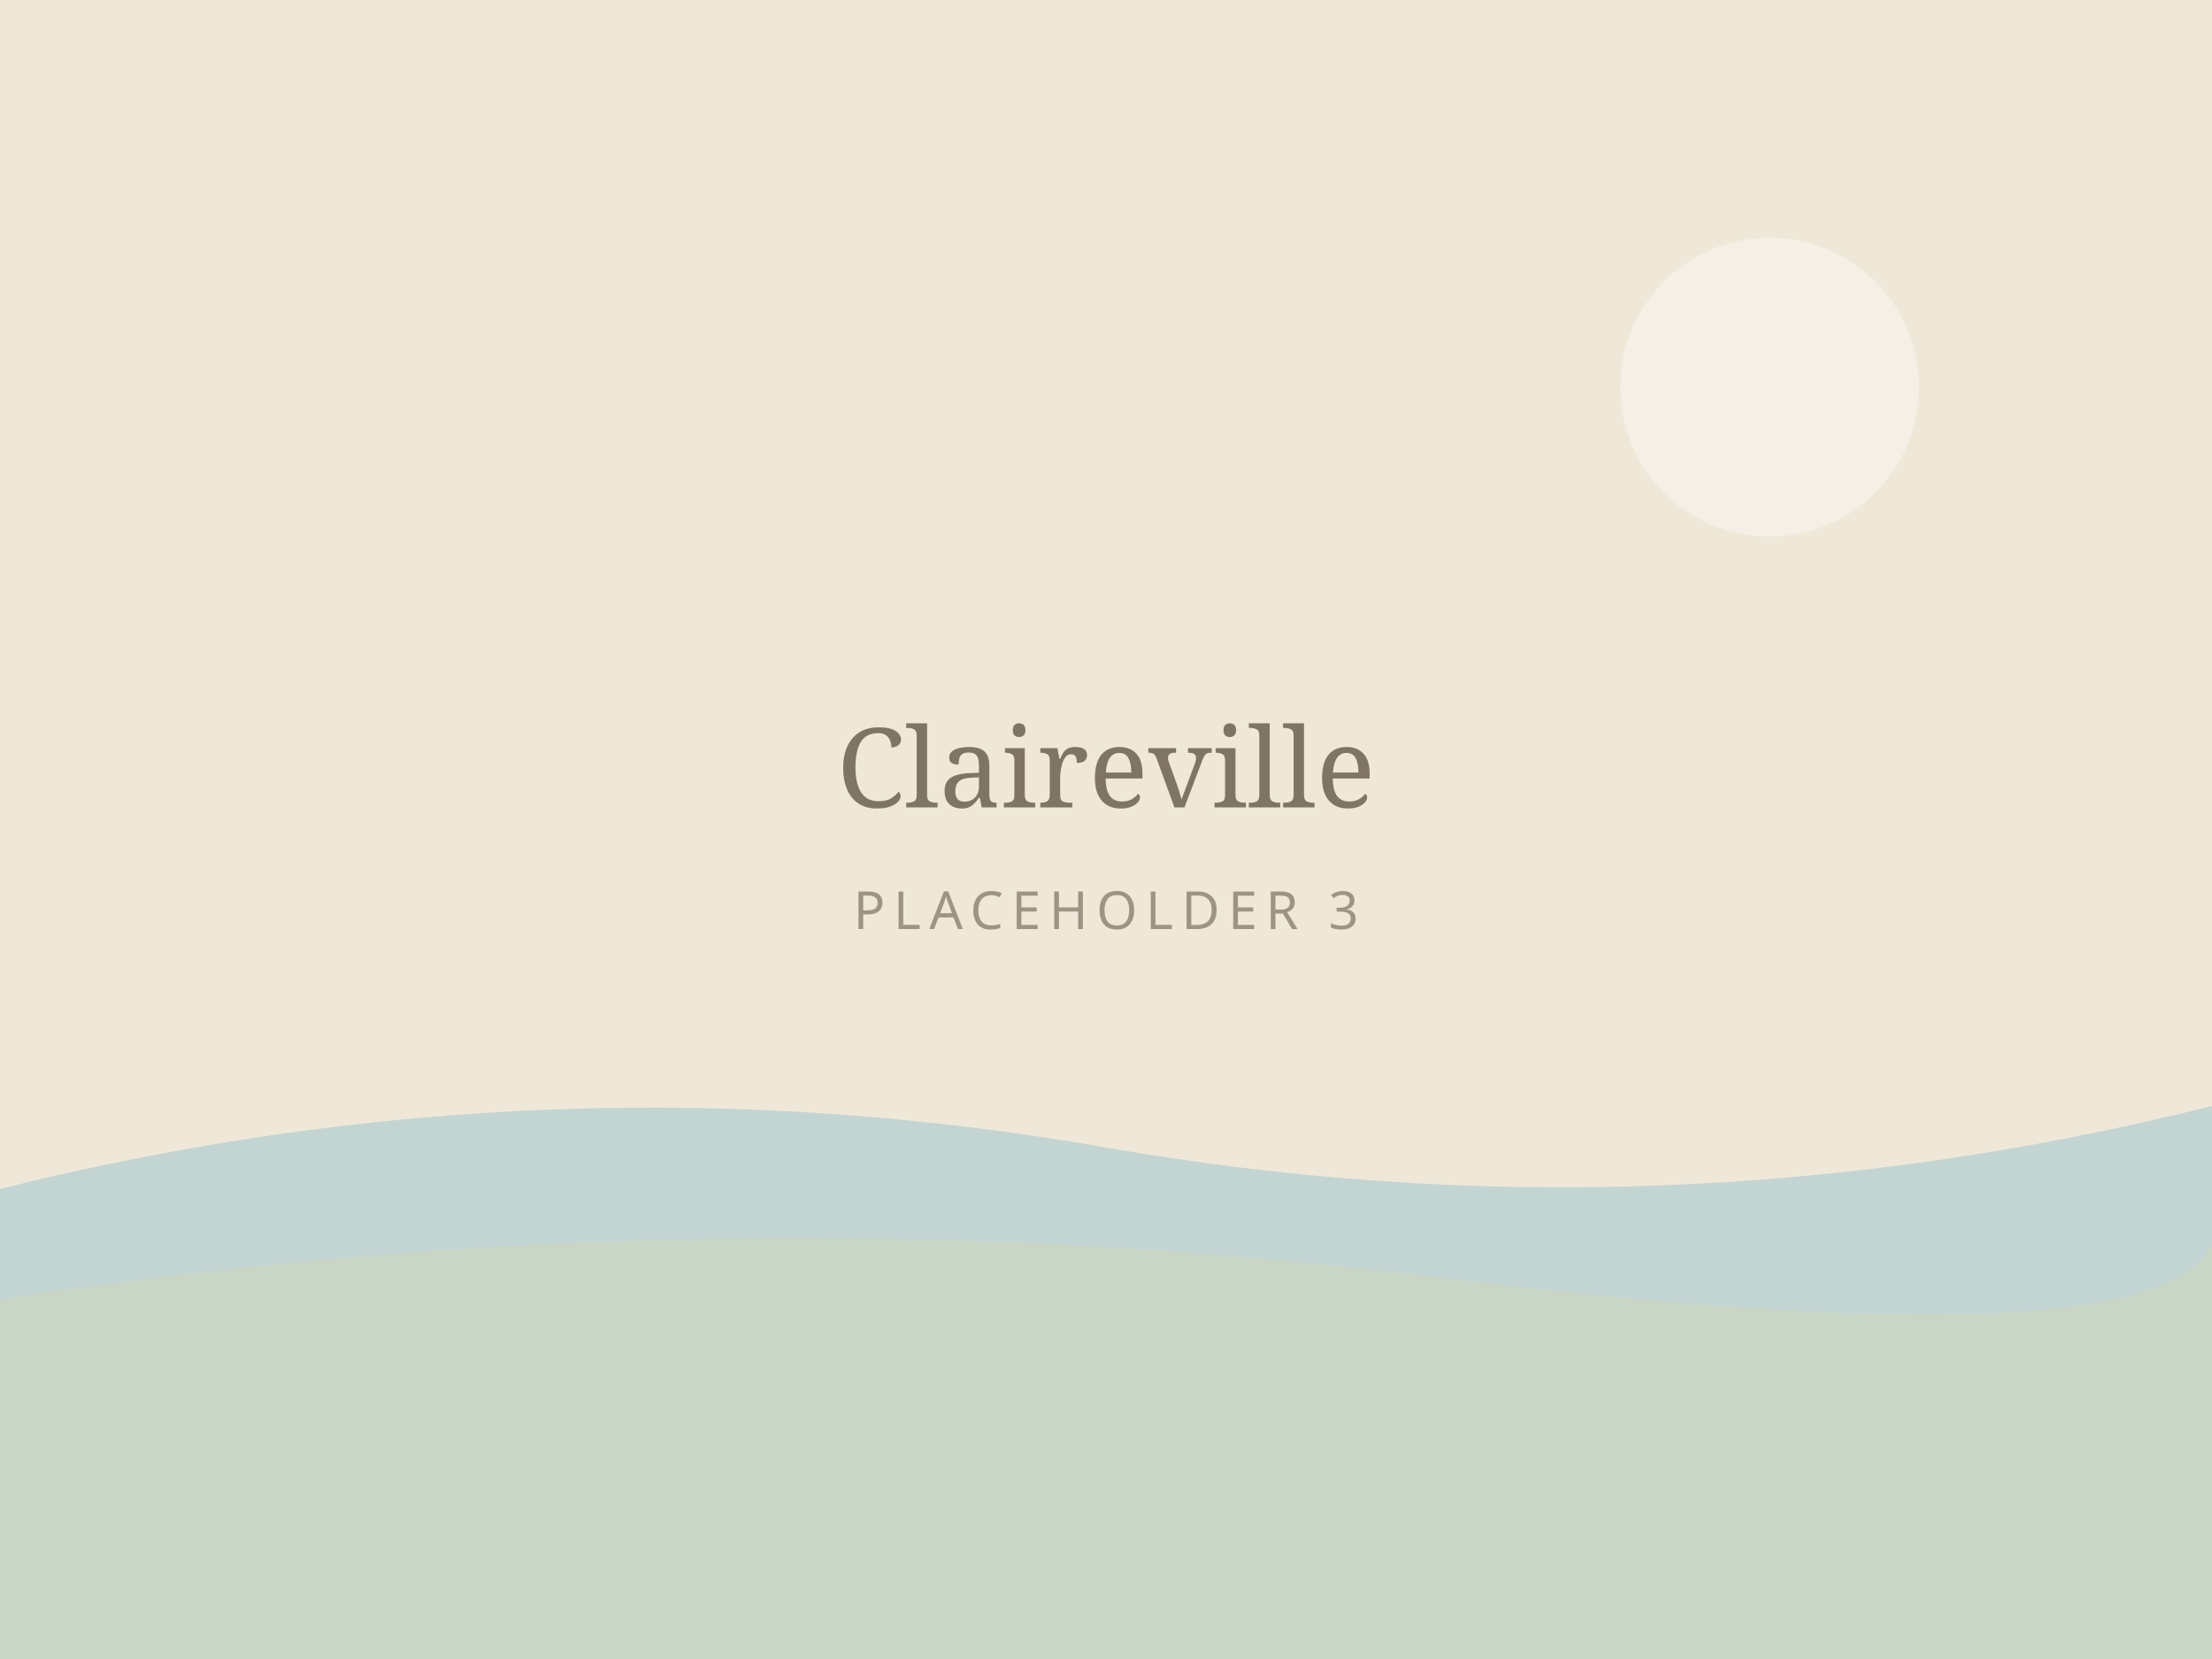
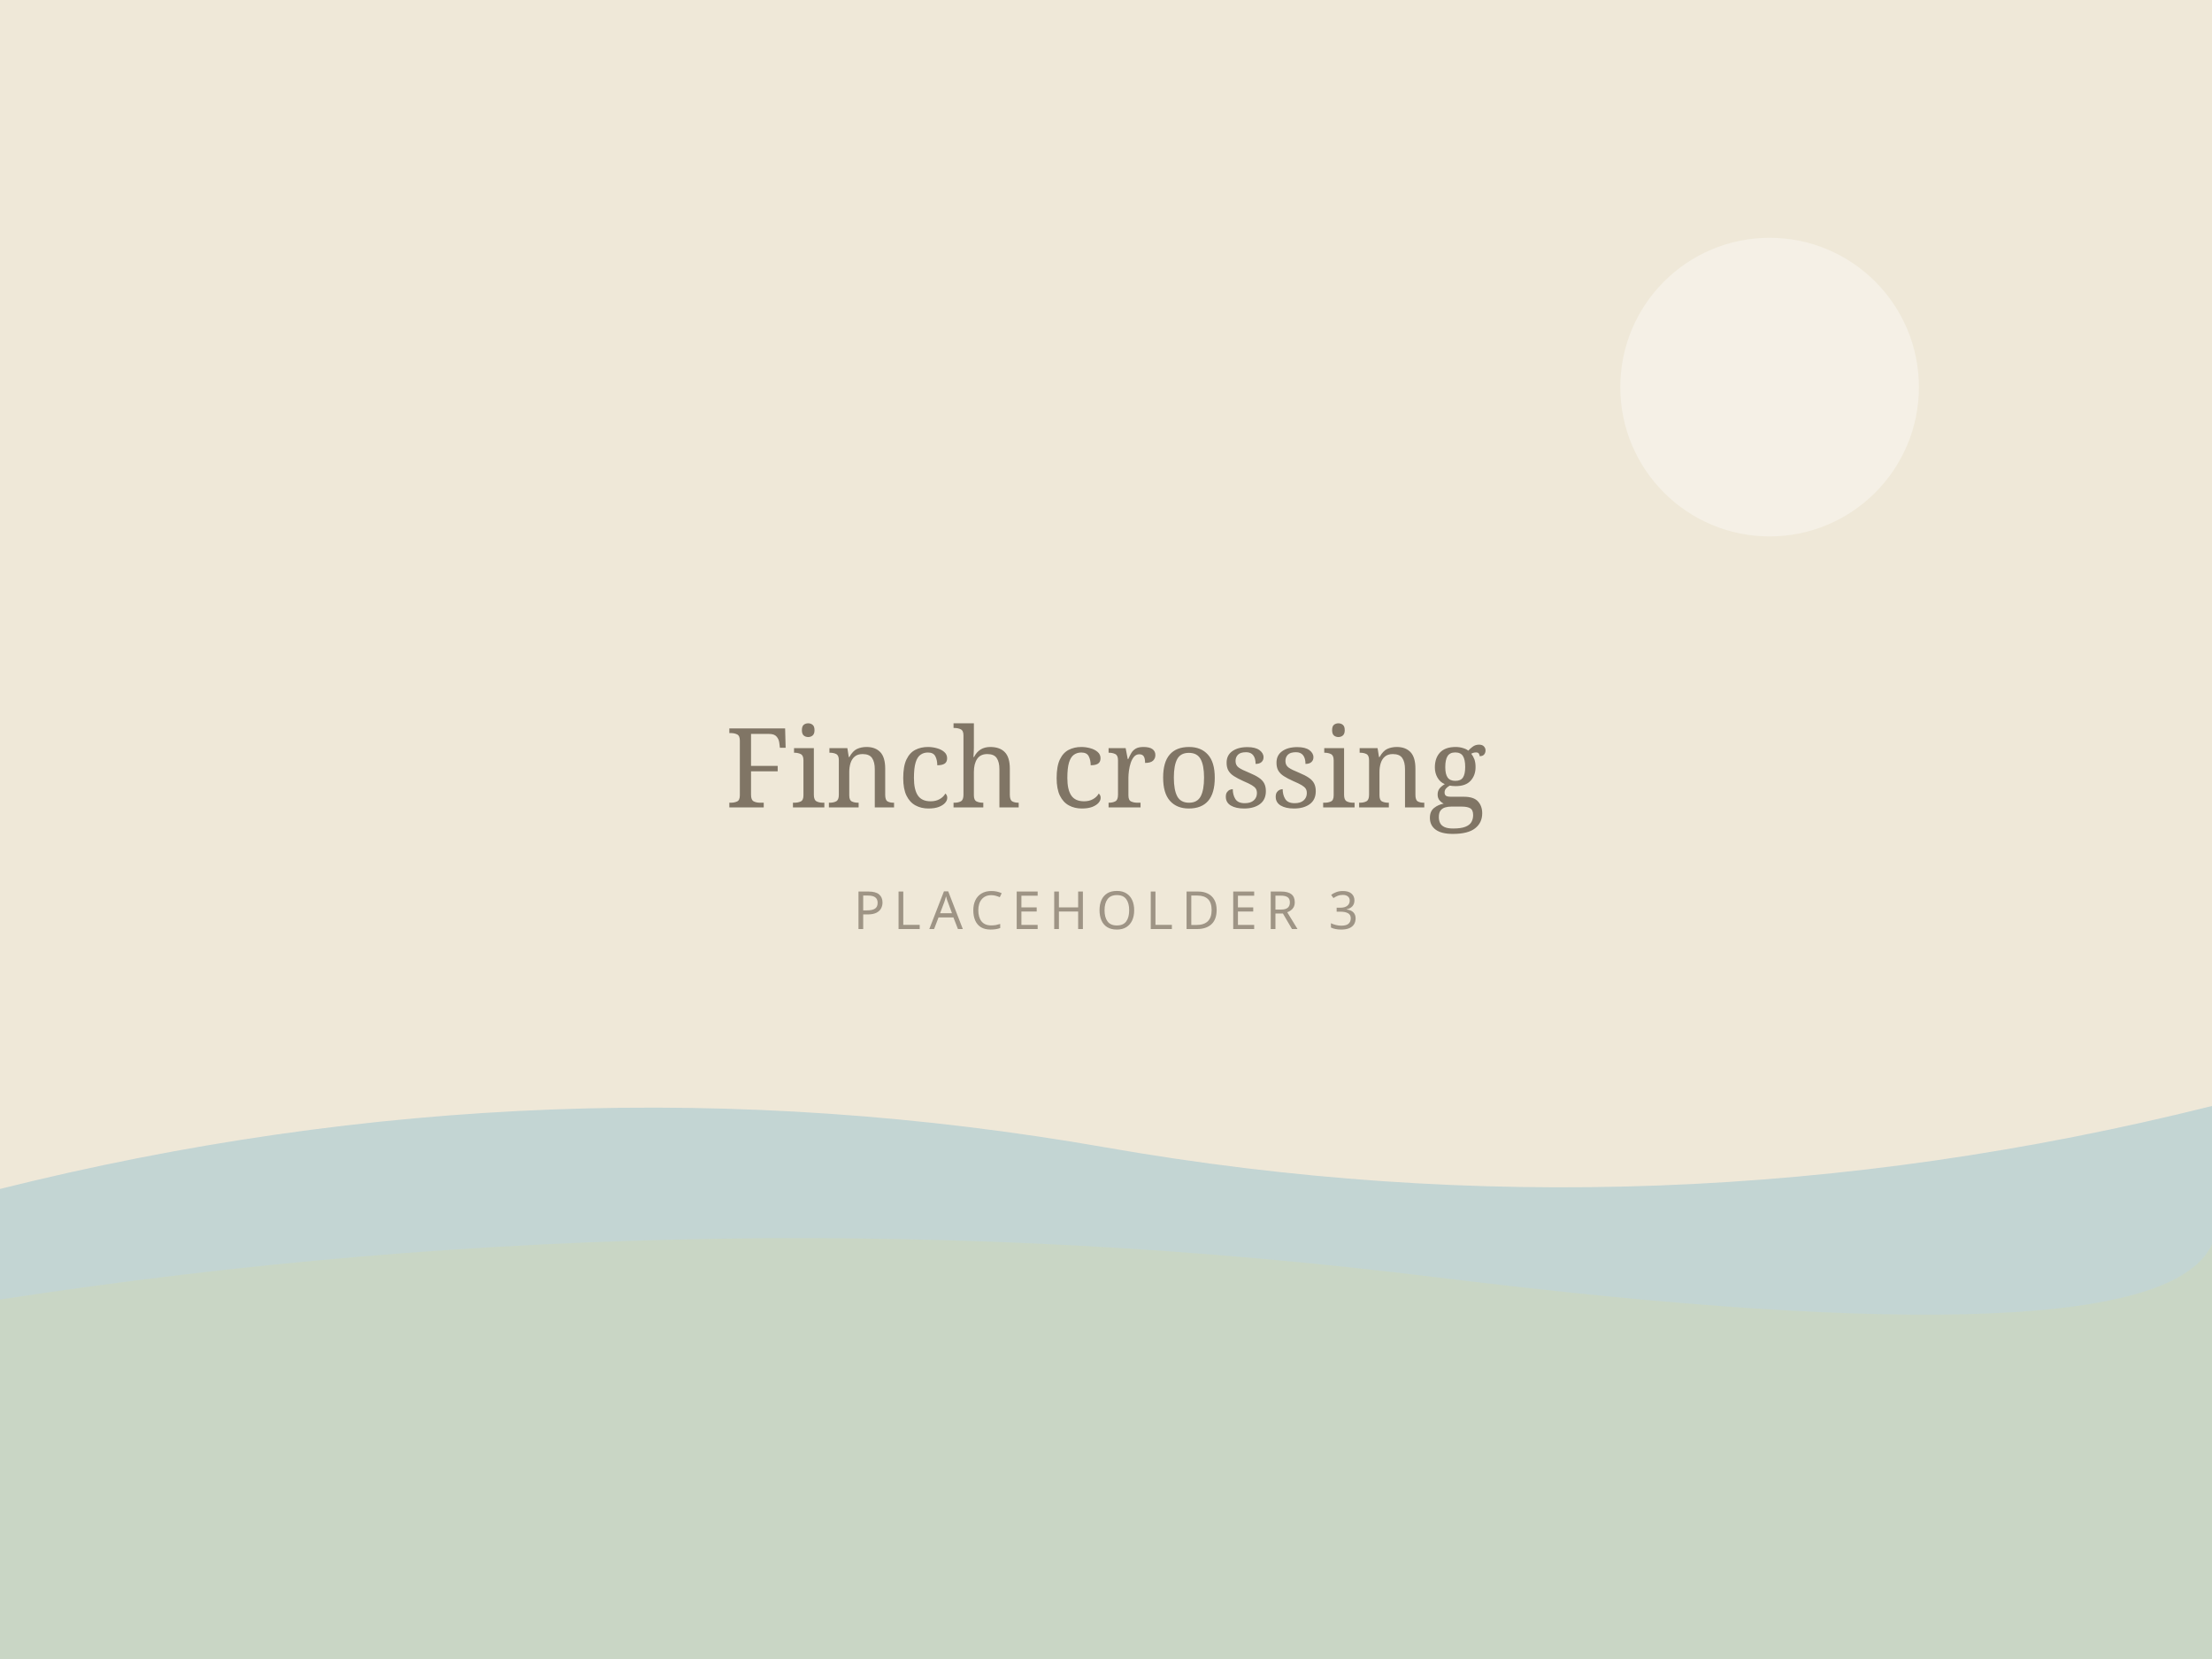
<svg xmlns="http://www.w3.org/2000/svg" viewBox="0 0 800 600">
  <rect width="800" height="600" fill="#efe8d8" />
  <path d="M0 430 Q200 380 400 415 T800 400 L800 600 L0 600 Z" fill="#9fc4d0" opacity=".55" />
  <path d="M0 470 Q260 430 520 462 T800 450 L800 600 L0 600 Z" fill="#cfd8b8" opacity=".5" />
  <circle cx="640" cy="140" r="54" fill="#fff" opacity=".35" />
-   <text x="400" y="292" text-anchor="middle" font-family="Georgia,serif" font-size="40" fill="#3b2f1f" opacity=".62">Claireville</text>
+   <text x="400" y="292" text-anchor="middle" font-family="Georgia,serif" font-size="40" fill="#3b2f1f" opacity=".62">Finch crossing</text>
  <text x="400" y="336" text-anchor="middle" font-family="system-ui,sans-serif" font-size="19" letter-spacing="3" fill="#3b2f1f" opacity=".45">PLACEHOLDER 3</text>
</svg>
